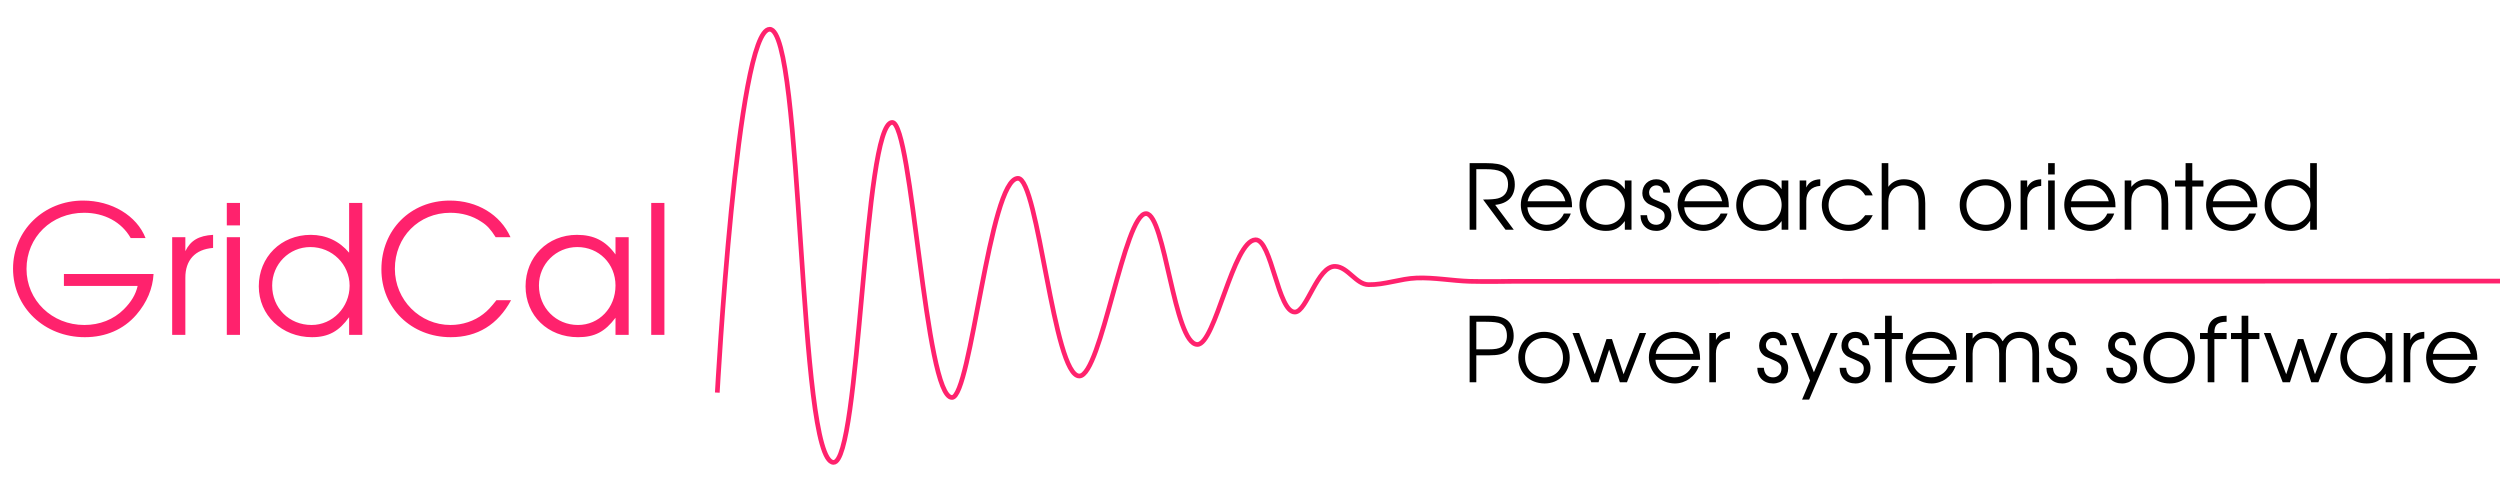
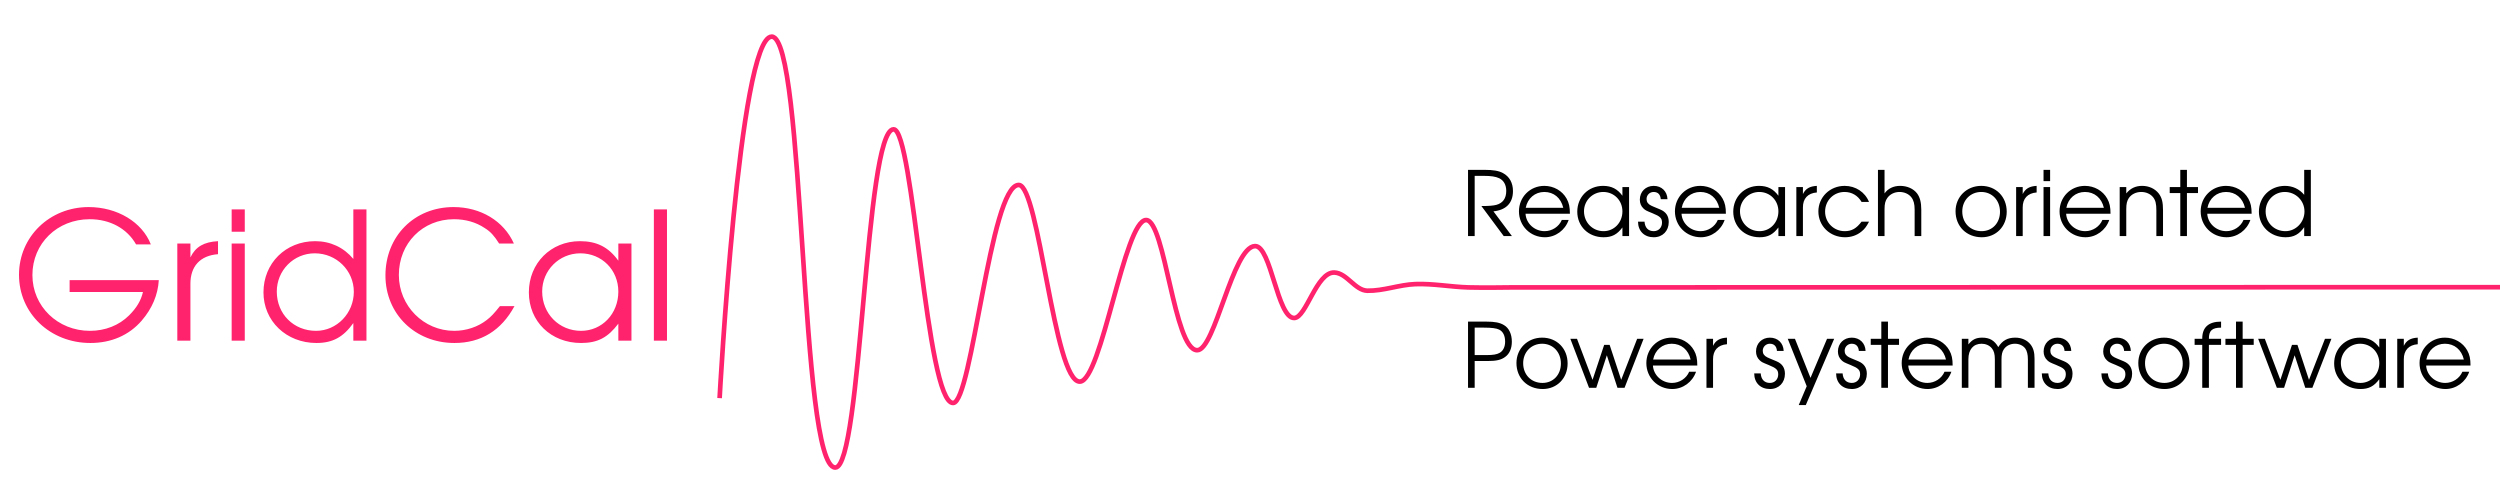
- <svg xmlns="http://www.w3.org/2000/svg" xmlns:xlink="http://www.w3.org/1999/xlink" width="400" height="80" viewBox="0 0 400 80" id="svg2" version="1.1">
+ <svg xmlns="http://www.w3.org/2000/svg" xmlns:xlink="http://www.w3.org/1999/xlink" width="800" height="160" viewBox="0 0 800 160" id="svg2" version="1.1">
  <defs id="defs4">
    <linearGradient id="linearGradient4158">
      <stop style="stop-color:#000000;stop-opacity:0.906" offset="0" id="stop4160" />
      <stop style="stop-color:#000000;stop-opacity:0.704" offset="1" id="stop4162" />
    </linearGradient>
    <linearGradient xlink:href="#linearGradient4158" id="linearGradient2990" gradientUnits="userSpaceOnUse" x1="69.296" y1="933.568" x2="68.236" y2="1050.594" gradientTransform="translate(-144,-168.5)" />
  </defs>
-   <g id="layer1" transform="translate(0,-972.3622)">
+   <g id="layer1" transform="translate(0,-892.3622)">
    <rect style="fill:url(#linearGradient2990);fill-opacity:1;fill-rule:evenodd;stroke:none" id="rect4140" width="128" height="128" x="-144" y="755.862" />
-     <path style="fill:none;stroke:#ff226d;stroke-width:0.752px;stroke-linecap:butt;stroke-linejoin:miter;stroke-opacity:1" d="m 114.769,1035.181 c 0,0 3.145,-58.054 8.372,-58.138 5.41,-0.088 4.488,69.289 10.232,69.301 4.256,0.012 4.775,-54.254 9.369,-54.396 3.235,-0.101 5.257,44.09 9.585,44.011 3.042,-0.055 5.974,-35.007 10.544,-35.062 3.28,-0.039 5.677,31.723 9.838,31.627 3.494,-0.08 7.183,-26.096 10.677,-25.981 3.036,0.1 4.452,20.904 8.193,20.932 2.863,0.021 5.712,-16.648 9.302,-16.744 2.592,-0.069 3.577,11.626 6.312,11.561 1.917,-0.045 3.577,-7.415 6.445,-7.309 2.021,0.075 3.327,2.888 5.315,2.924 2.593,0.047 5.116,-0.966 7.707,-1.063 2.838,-0.106 5.666,0.443 8.505,0.531 2.302,0.072 6.91,0 6.91,0 l 276.508,-0.067" id="path4166" />
-     <text xml:space="preserve" style="font-size:28.569px;font-style:normal;font-variant:normal;font-weight:normal;font-stretch:normal;line-height:125%;letter-spacing:0px;word-spacing:0px;fill:#ff226d;fill-opacity:1;stroke:none;font-family:URW Gothic L;-inkscape-font-specification:URW Gothic L" x="0.835" y="1025.935" id="text4136">
-       <tspan id="tspan4138" x="0.835" y="1025.935" style="font-style:normal;font-variant:normal;font-weight:normal;font-stretch:normal;fill:#ff226d;fill-opacity:1;font-family:URW Gothic L;-inkscape-font-specification:URW Gothic L">GridCal</tspan>
-     </text>
-     <g id="g3000" transform="matrix(0.7204963,0,0,0.7204963,130.2972,334.8299)">
-       <text id="text2992" y="935.862" x="144" style="font-size:40px;font-style:normal;font-weight:normal;line-height:125%;letter-spacing:0px;word-spacing:0px;fill:#000000;fill-opacity:1;stroke:none;font-family:Sans" xml:space="preserve">
-         <tspan style="font-size:20px;font-style:normal;font-variant:normal;font-stretch:normal;font-family:URW Gothic L;-inkscape-font-specification:URW Gothic L Book" y="935.862" x="144" id="tspan2994">Reasearch oriented</tspan>
+     <g id="g2995" transform="matrix(1.989616,0,0,1.989616,1.929304,-1039.851)">
+       <path id="path4166" d="m 114.769,1035.181 c 0,0 3.145,-58.054 8.372,-58.138 5.41,-0.088 4.488,69.289 10.232,69.301 4.256,0.012 4.775,-54.254 9.369,-54.396 3.235,-0.101 5.257,44.09 9.585,44.011 3.042,-0.055 5.974,-35.007 10.544,-35.062 3.28,-0.039 5.677,31.723 9.838,31.627 3.494,-0.08 7.183,-26.096 10.677,-25.981 3.036,0.1 4.452,20.904 8.193,20.932 2.863,0.021 5.712,-16.648 9.302,-16.744 2.592,-0.069 3.577,11.626 6.312,11.561 1.917,-0.045 3.577,-7.415 6.445,-7.309 2.021,0.075 3.327,2.888 5.315,2.924 2.593,0.047 5.116,-0.966 7.707,-1.063 2.838,-0.106 5.666,0.443 8.505,0.531 2.302,0.072 6.91,0 6.91,0 l 276.508,-0.067" style="fill:none;stroke:#ff226d;stroke-width:0.752px;stroke-linecap:butt;stroke-linejoin:miter;stroke-opacity:1" />
+       <text id="text4136" y="1025.935" x="0.835" style="font-size:28.569px;font-style:normal;font-variant:normal;font-weight:normal;font-stretch:normal;line-height:125%;letter-spacing:0px;word-spacing:0px;fill:#ff226d;fill-opacity:1;stroke:none;font-family:URW Gothic L;-inkscape-font-specification:URW Gothic L" xml:space="preserve">
+         <tspan style="font-style:normal;font-variant:normal;font-weight:normal;font-stretch:normal;fill:#ff226d;fill-opacity:1;font-family:URW Gothic L;-inkscape-font-specification:URW Gothic L" y="1025.935" x="0.835" id="tspan4138">GridCal</tspan>
      </text>
-       <text id="text2996" y="969.741" x="144" style="font-size:40px;font-style:normal;font-weight:normal;line-height:125%;letter-spacing:0px;word-spacing:0px;fill:#000000;fill-opacity:1;stroke:none;font-family:Sans" xml:space="preserve">
-         <tspan style="font-size:20px;font-style:normal;font-variant:normal;font-stretch:normal;font-family:URW Gothic L;-inkscape-font-specification:URW Gothic L Book" y="969.741" x="144" id="tspan2998">Power systems software</tspan>
-       </text>
+       <g transform="matrix(0.7204963,0,0,0.7204963,130.2972,334.8299)" id="g3000">
+         <text xml:space="preserve" style="font-size:40px;font-style:normal;font-weight:normal;line-height:125%;letter-spacing:0px;word-spacing:0px;fill:#000000;fill-opacity:1;stroke:none;font-family:Sans" x="144" y="935.862" id="text2992">
+           <tspan id="tspan2994" x="144" y="935.862" style="font-size:20px;font-style:normal;font-variant:normal;font-stretch:normal;font-family:URW Gothic L;-inkscape-font-specification:URW Gothic L Book">Reasearch oriented</tspan>
+         </text>
+         <text xml:space="preserve" style="font-size:40px;font-style:normal;font-weight:normal;line-height:125%;letter-spacing:0px;word-spacing:0px;fill:#000000;fill-opacity:1;stroke:none;font-family:Sans" x="144" y="969.741" id="text2996">
+           <tspan id="tspan2998" x="144" y="969.741" style="font-size:20px;font-style:normal;font-variant:normal;font-stretch:normal;font-family:URW Gothic L;-inkscape-font-specification:URW Gothic L Book">Power systems software</tspan>
+         </text>
+       </g>
    </g>
  </g>
</svg>
